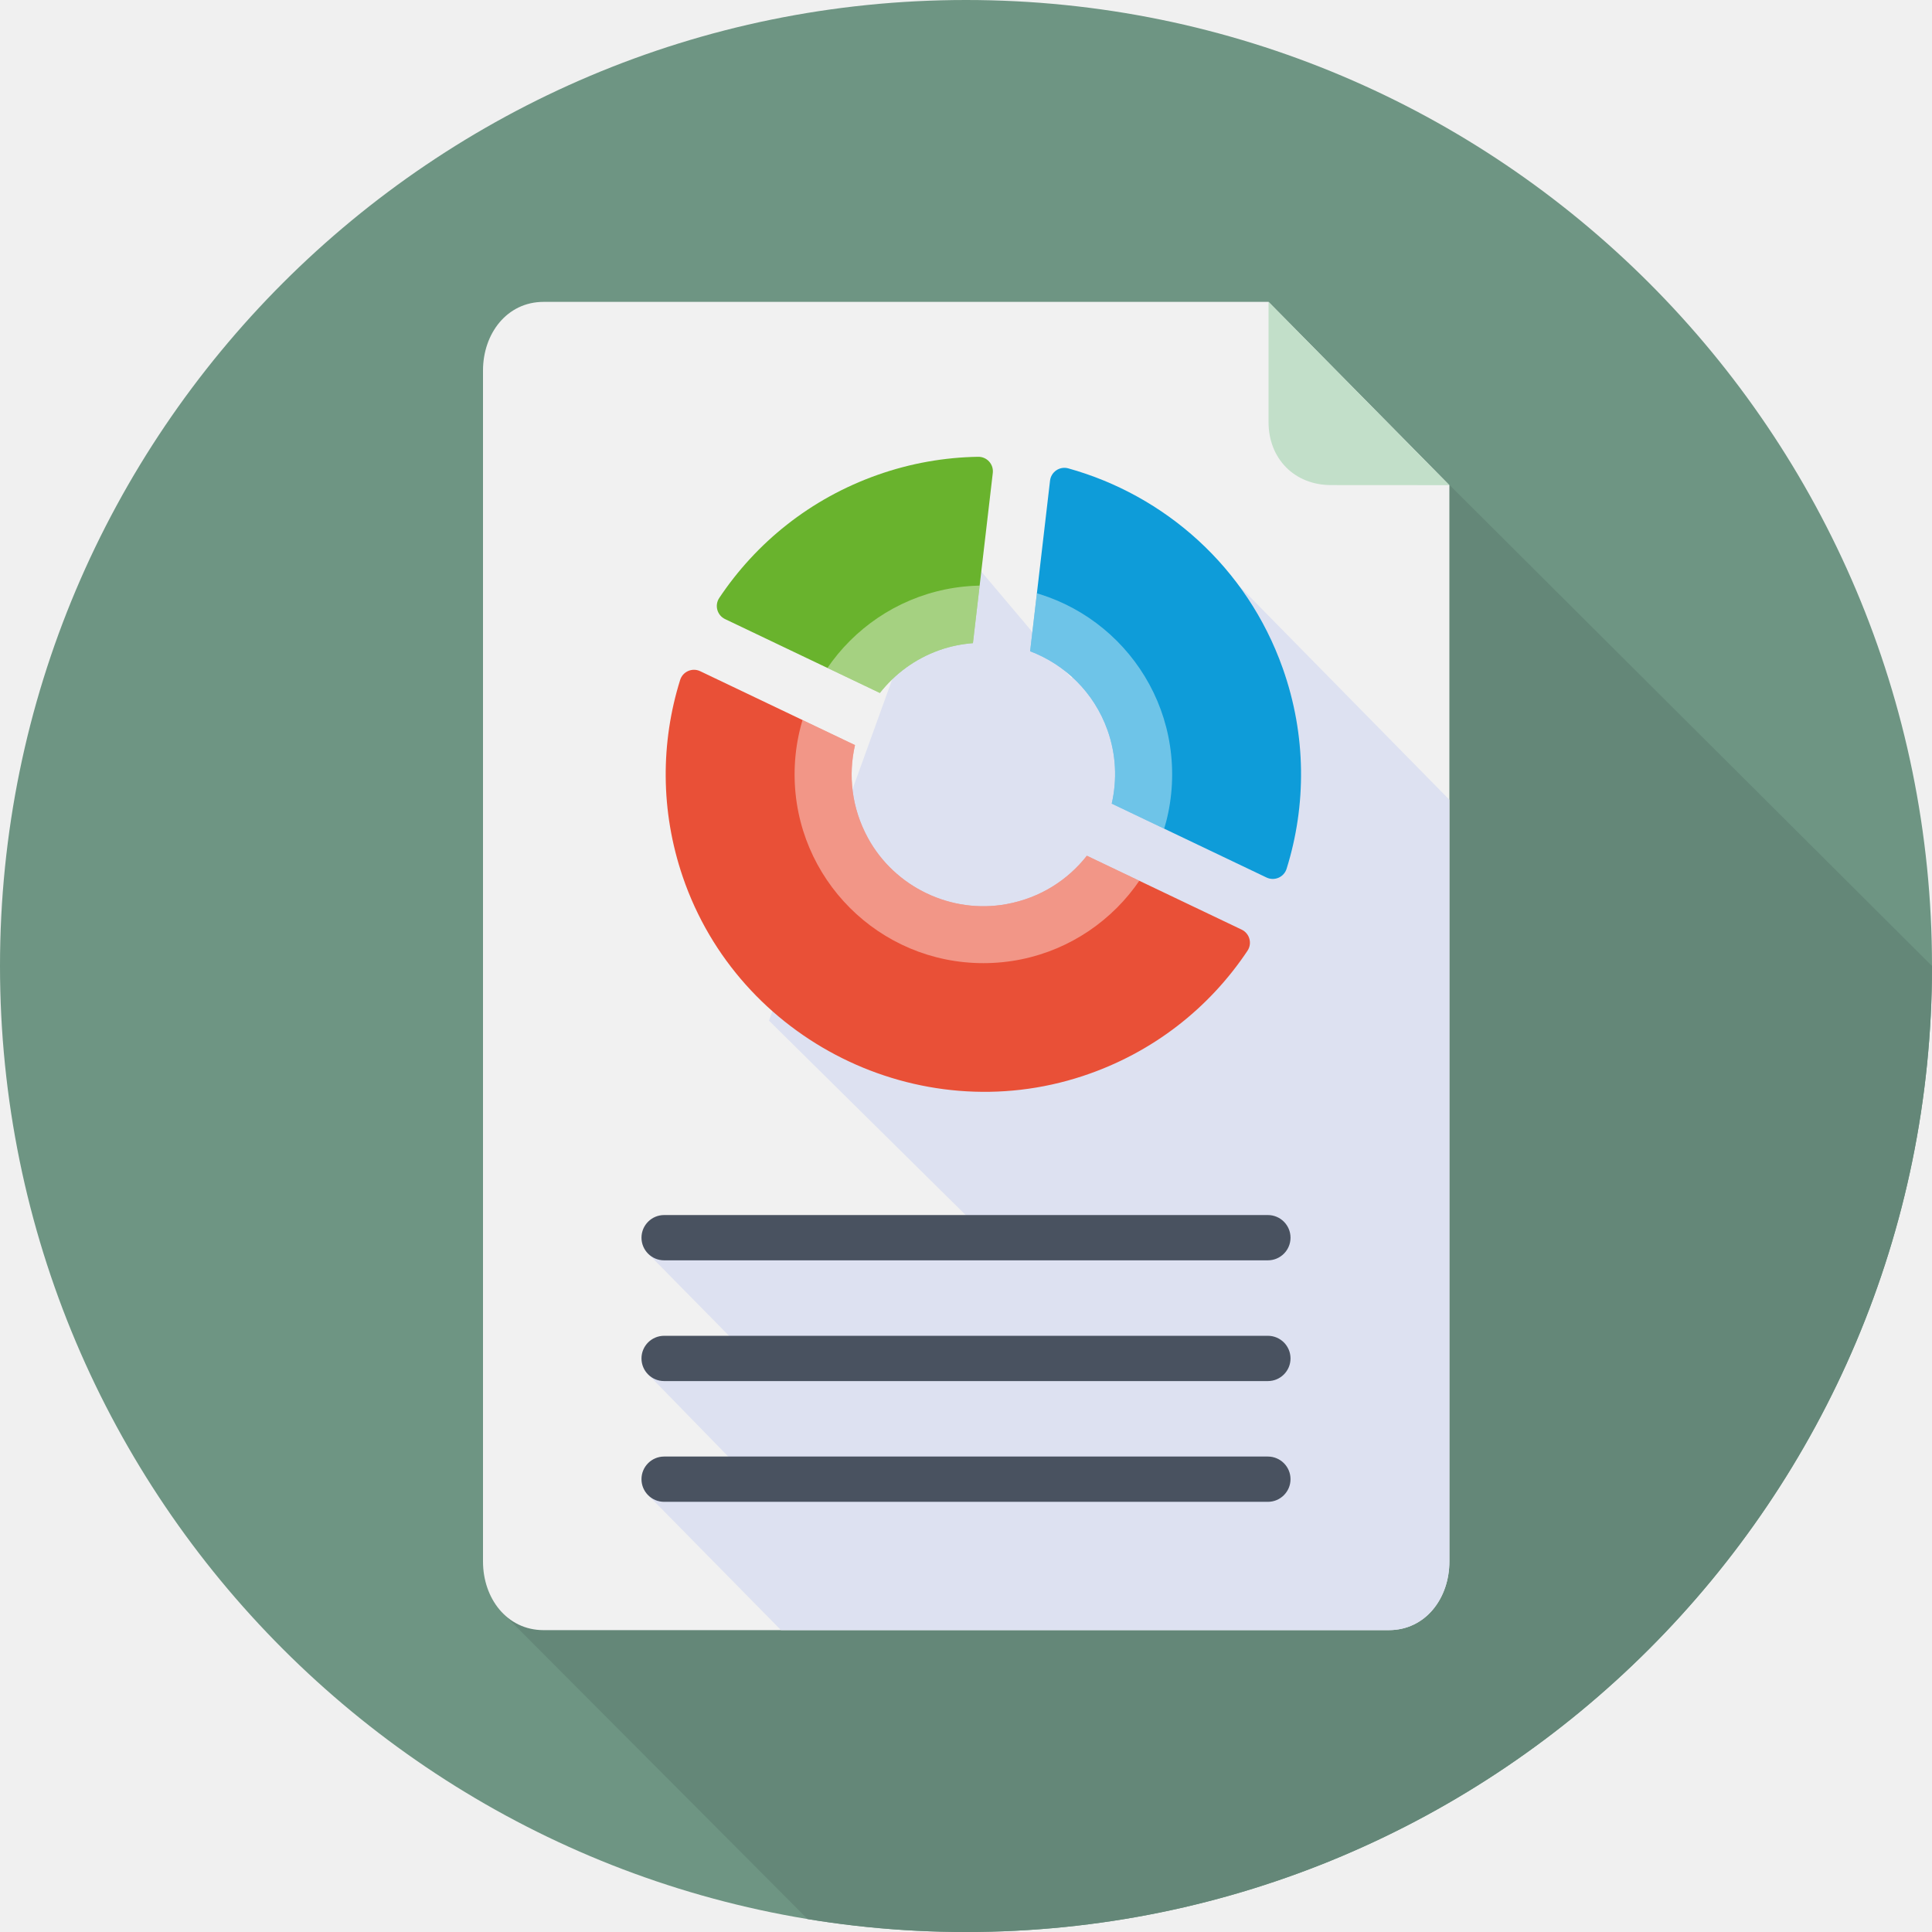
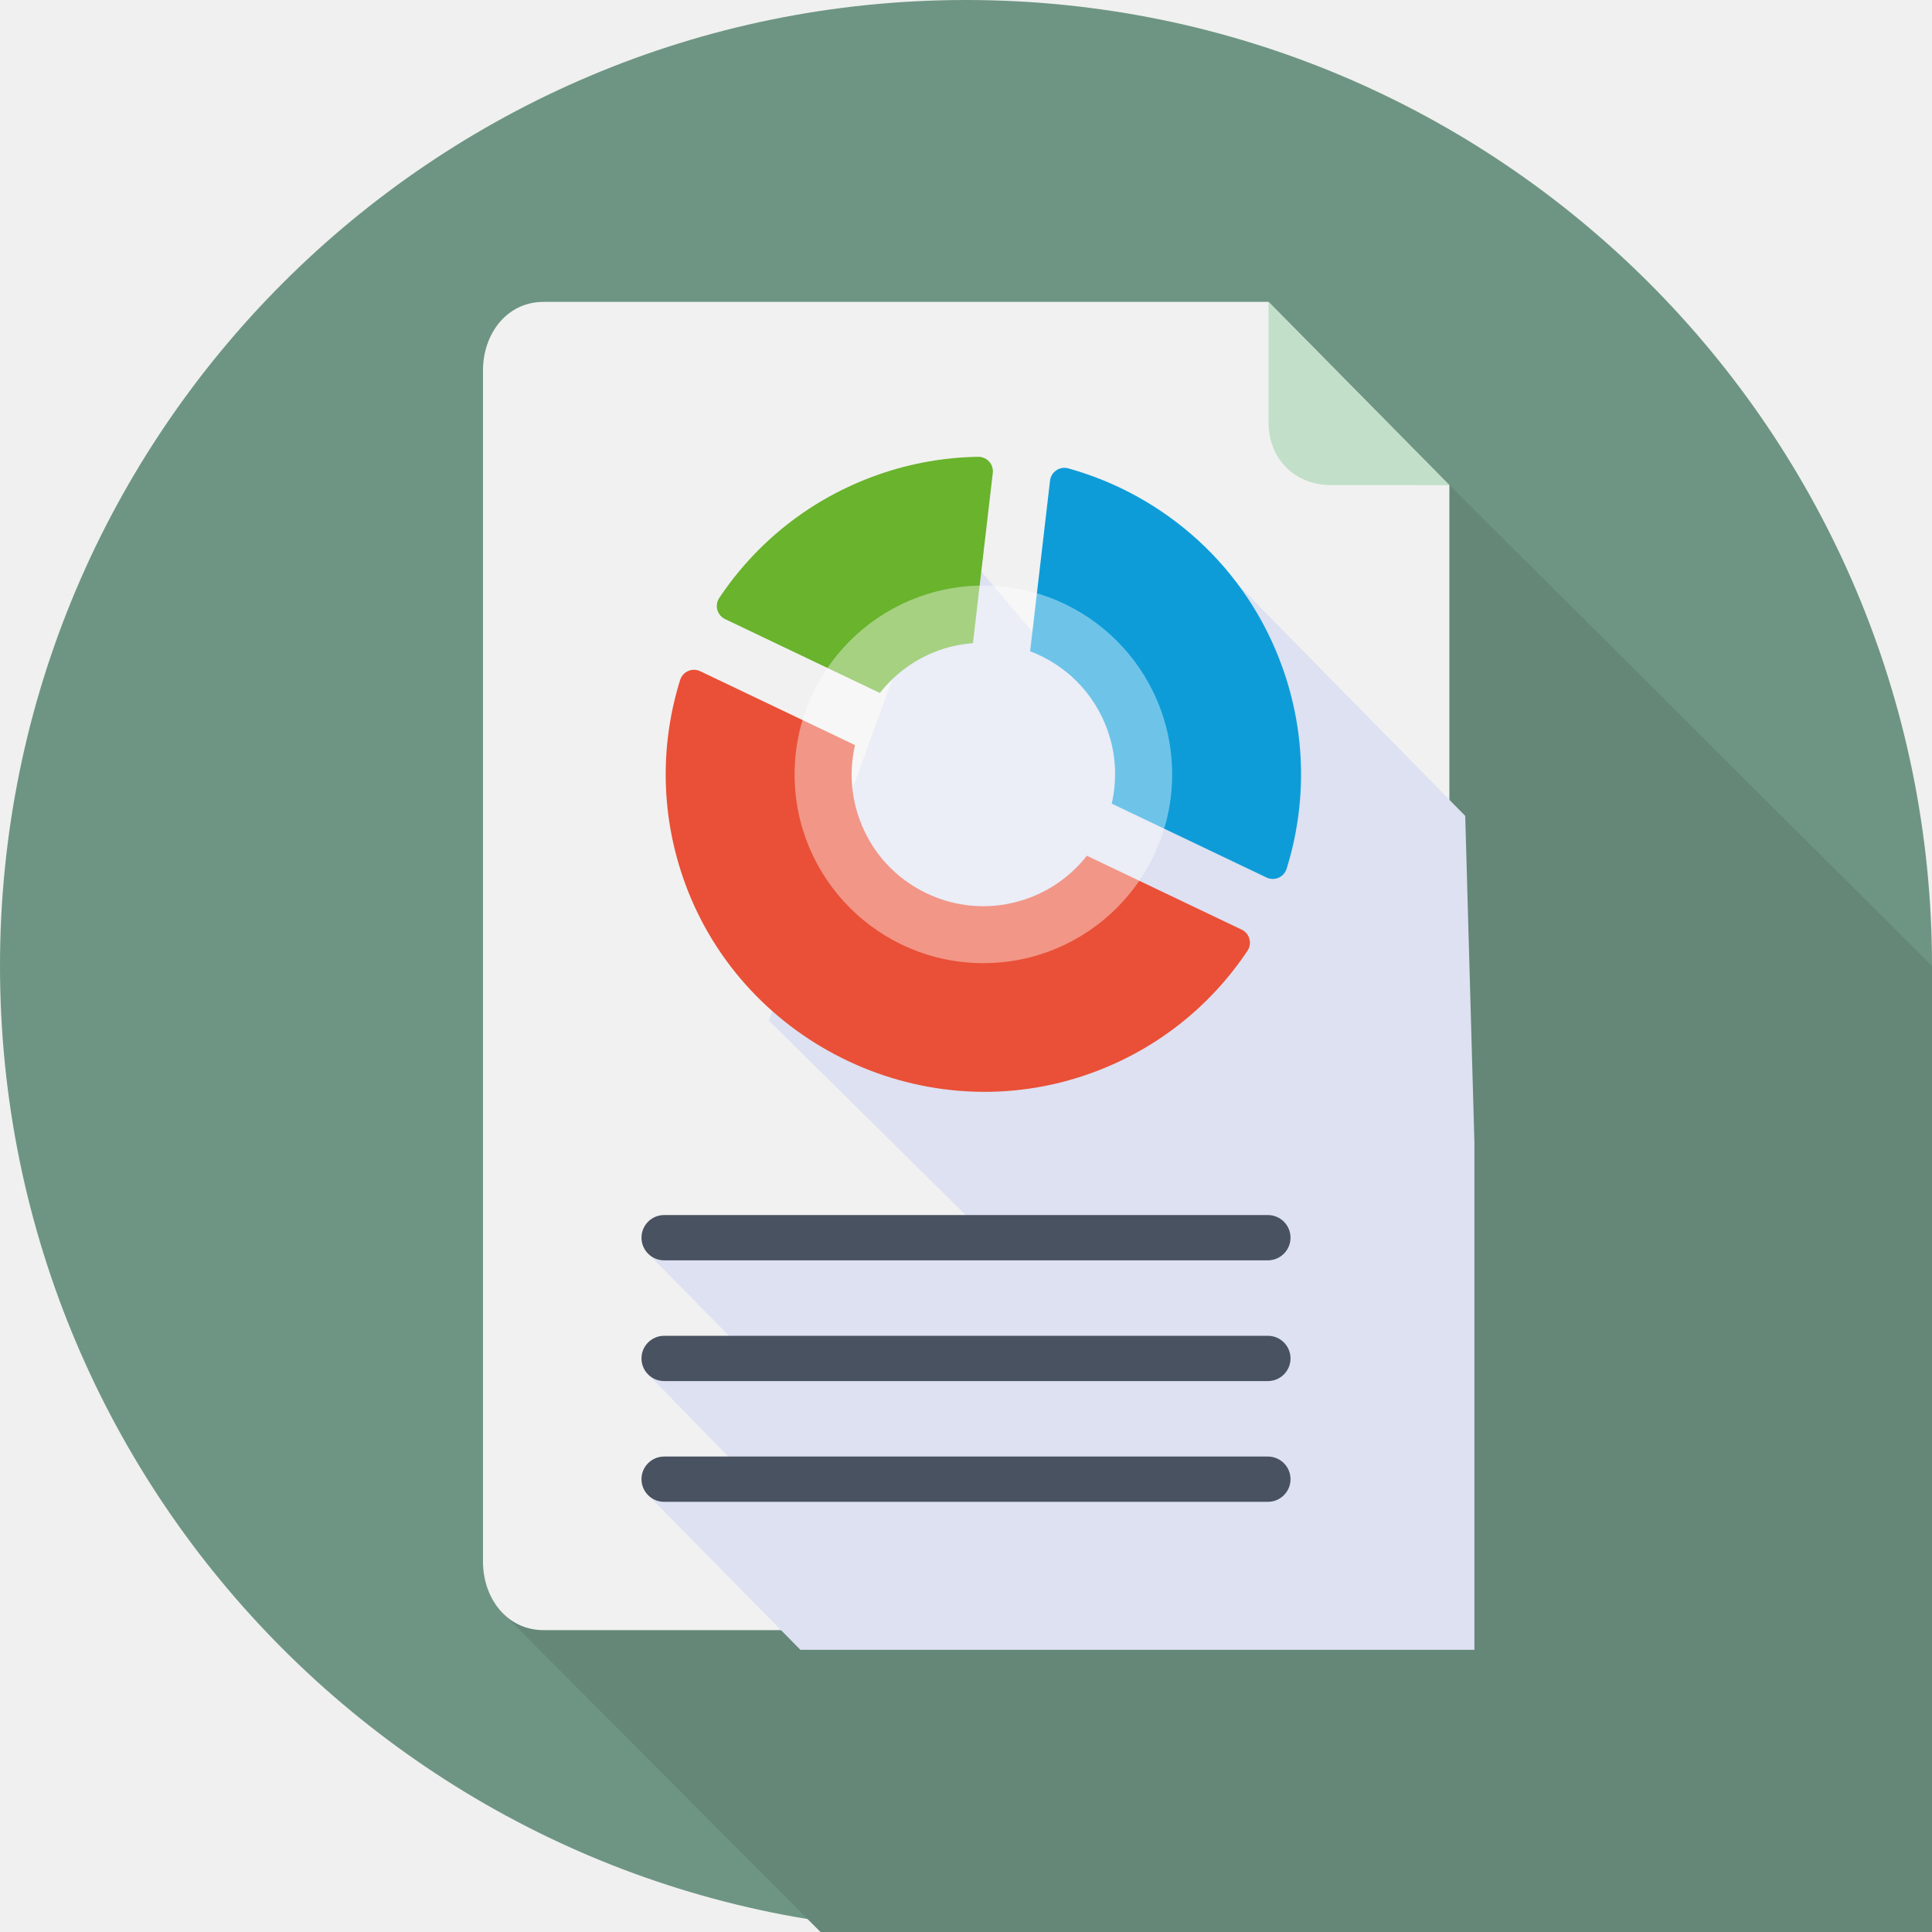
<svg xmlns="http://www.w3.org/2000/svg" xmlns:xlink="http://www.w3.org/1999/xlink" enable-background="new 0 0 128 128" version="1.1" viewBox="0 0 128 128" xml:space="preserve">
  <g id="Layer_1">
    <rect fill="#F4F5F5" height="1520" opacity="0" width="727.938" x="-59.984" y="-351" />
  </g>
  <g id="Layer_2">
    <g>
      <circle cx="64" cy="64" fill="#6E9583" r="64" />
      <g>
        <defs>
          <circle cx="64" cy="64" id="SVGID_3_" r="64" />
        </defs>
        <clipPath id="SVGID_2_">
          <use overflow="visible" xlink:href="#SVGID_3_" />
        </clipPath>
-         <polygon clip-path="url(#SVGID_2_)" fill="#648778" points="93.572,29.677 128,64 128,128 54.36,128 33.341,106.906    " />
+         <polygon clip-path="requestUrl(#SVGID_2_)" fill="#648778" points="93.572,29.677 128,64 128,128 54.36,128 33.341,106.906    " />
      </g>
      <path d="M84.044,20H36.018C33.579,20,32,22.11,32,24.549v78.903c0,2.439,1.579,4.549,4.018,4.549h55.989    c2.439,0,4.018-2.11,4.018-4.549V32.143L84.044,20z" fill="#F1F1F1" />
      <g>
        <defs>
          <path d="M84.044,20H36.018C33.579,20,32,22.11,32,24.549v78.903c0,2.439,1.579,4.549,4.018,4.549h55.989      c2.439,0,4.018-2.11,4.018-4.549V32.143L84.044,20z" id="SVGID_5_" />
        </defs>
        <clipPath id="SVGID_4_">
          <use overflow="visible" xlink:href="#SVGID_5_" />
        </clipPath>
-         <g clip-path="url(#SVGID_4_)">
+         <g clip-path="requestUrl(#SVGID_4_)">
          <polygon fill="#DDE1F1" points="50.948,67.621 65.539,82.042 42.971,83.087 49.777,90 42.971,91.087 49.277,97.555       42.971,99.087 53.027,109.305 97.684,109.305 97.684,75.707 97.075,54.055 81.059,37.758 70.97,44.918 62.684,35.107     " />
        </g>
      </g>
      <path d="M88.186,32.138l7.839,0.005L84.044,20v7.96C84.044,30.398,85.769,32.138,88.186,32.138z" fill="#C2DFC9" />
      <path d="M84,83.5H44c-0.828,0-1.5-0.672-1.5-1.5s0.672-1.5,1.5-1.5h40c0.828,0,1.5,0.672,1.5,1.5    S84.828,83.5,84,83.5z" fill="#495260" />
      <path d="M84,91.5H44c-0.828,0-1.5-0.672-1.5-1.5s0.672-1.5,1.5-1.5h40c0.828,0,1.5,0.672,1.5,1.5    S84.828,91.5,84,91.5z" fill="#495260" />
      <path d="M84,99.5H44c-0.828,0-1.5-0.672-1.5-1.5s0.672-1.5,1.5-1.5h40c0.828,0,1.5,0.672,1.5,1.5    S84.828,99.5,84,99.5z" fill="#495260" />
      <g>
        <path d="M69.568,31.844l-1.319,11.303c2.314,0.88,4.242,2.728,5.132,5.245c0.573,1.619,0.631,3.292,0.274,4.851     l10.257,4.895c0.527,0.252,1.155-0.023,1.329-0.581c1.308-4.188,1.323-8.819-0.253-13.273     c-2.379-6.723-7.827-11.477-14.212-13.254C70.21,30.872,69.636,31.26,69.568,31.844z" fill="#0E9CD9" />
        <path d="M66.68,59.901c-3.653,0.668-7.398-1.12-9.176-4.38c-1.094-2.006-1.312-4.174-0.858-6.157L46.39,44.469     c-0.527-0.251-1.155,0.023-1.329,0.58c-1.286,4.118-1.322,8.663,0.175,13.049c3.701,10.842,15.624,16.783,26.503,13.191     c4.655-1.537,8.399-4.531,10.911-8.3c0.324-0.486,0.141-1.147-0.385-1.398l-10.257-4.896     C70.751,58.296,68.929,59.49,66.68,59.901z" fill="#E95037" />
        <path d="M62.239,43.074c0.734-0.26,1.479-0.405,2.22-0.464l1.316-11.275c0.067-0.576-0.389-1.08-0.968-1.071     c-2.218,0.035-4.469,0.421-6.676,1.202c-4.455,1.576-8.045,4.5-10.479,8.151c-0.324,0.486-0.142,1.147,0.385,1.399l10.257,4.895     C59.282,44.654,60.62,43.647,62.239,43.074z" fill="#69B32D" />
        <g>
          <defs>
            <path d="M69.695,30.76l-1.446,12.387c2.314,0.88,4.242,2.728,5.132,5.245c0.573,1.619,0.631,3.292,0.274,4.851       l10.257,4.895c0.527,0.252,1.155-0.023,1.329-0.581c1.308-4.188,1.323-8.819-0.253-13.273       C82.476,37.185,76.541,32.281,69.695,30.76z M66.68,59.901c-3.653,0.668-7.398-1.12-9.176-4.38       c-1.094-2.006-1.312-4.174-0.858-6.157L46.39,44.469c-0.527-0.251-1.155,0.023-1.329,0.58       c-1.286,4.118-1.322,8.663,0.175,13.049c3.701,10.842,15.624,16.783,26.503,13.191c4.655-1.537,8.399-4.531,10.911-8.3       c0.324-0.486,0.141-1.147-0.385-1.398l-10.257-4.896C70.751,58.296,68.929,59.49,66.68,59.901z M62.239,43.074       c0.734-0.26,1.479-0.405,2.22-0.464l1.316-11.275c0.067-0.576-0.389-1.08-0.968-1.071c-2.218,0.035-4.469,0.421-6.676,1.202       c-4.455,1.576-8.045,4.5-10.479,8.151c-0.324,0.486-0.142,1.147,0.385,1.399l10.257,4.895       C59.282,44.654,60.62,43.647,62.239,43.074z" id="SVGID_7_" />
          </defs>
          <clipPath id="SVGID_6_">
            <use overflow="visible" xlink:href="#SVGID_7_" />
          </clipPath>
-           <circle clip-path="url(#SVGID_6_)" cx="65.151" cy="51.304" fill="#FFFFFF" opacity="0.4" r="12.507" />
+           <circle clip-path="requestUrl(#SVGID_6_)" cx="65.151" cy="51.304" fill="#FFFFFF" opacity="0.4" r="12.507" />
        </g>
      </g>
    </g>
  </g>
</svg>
